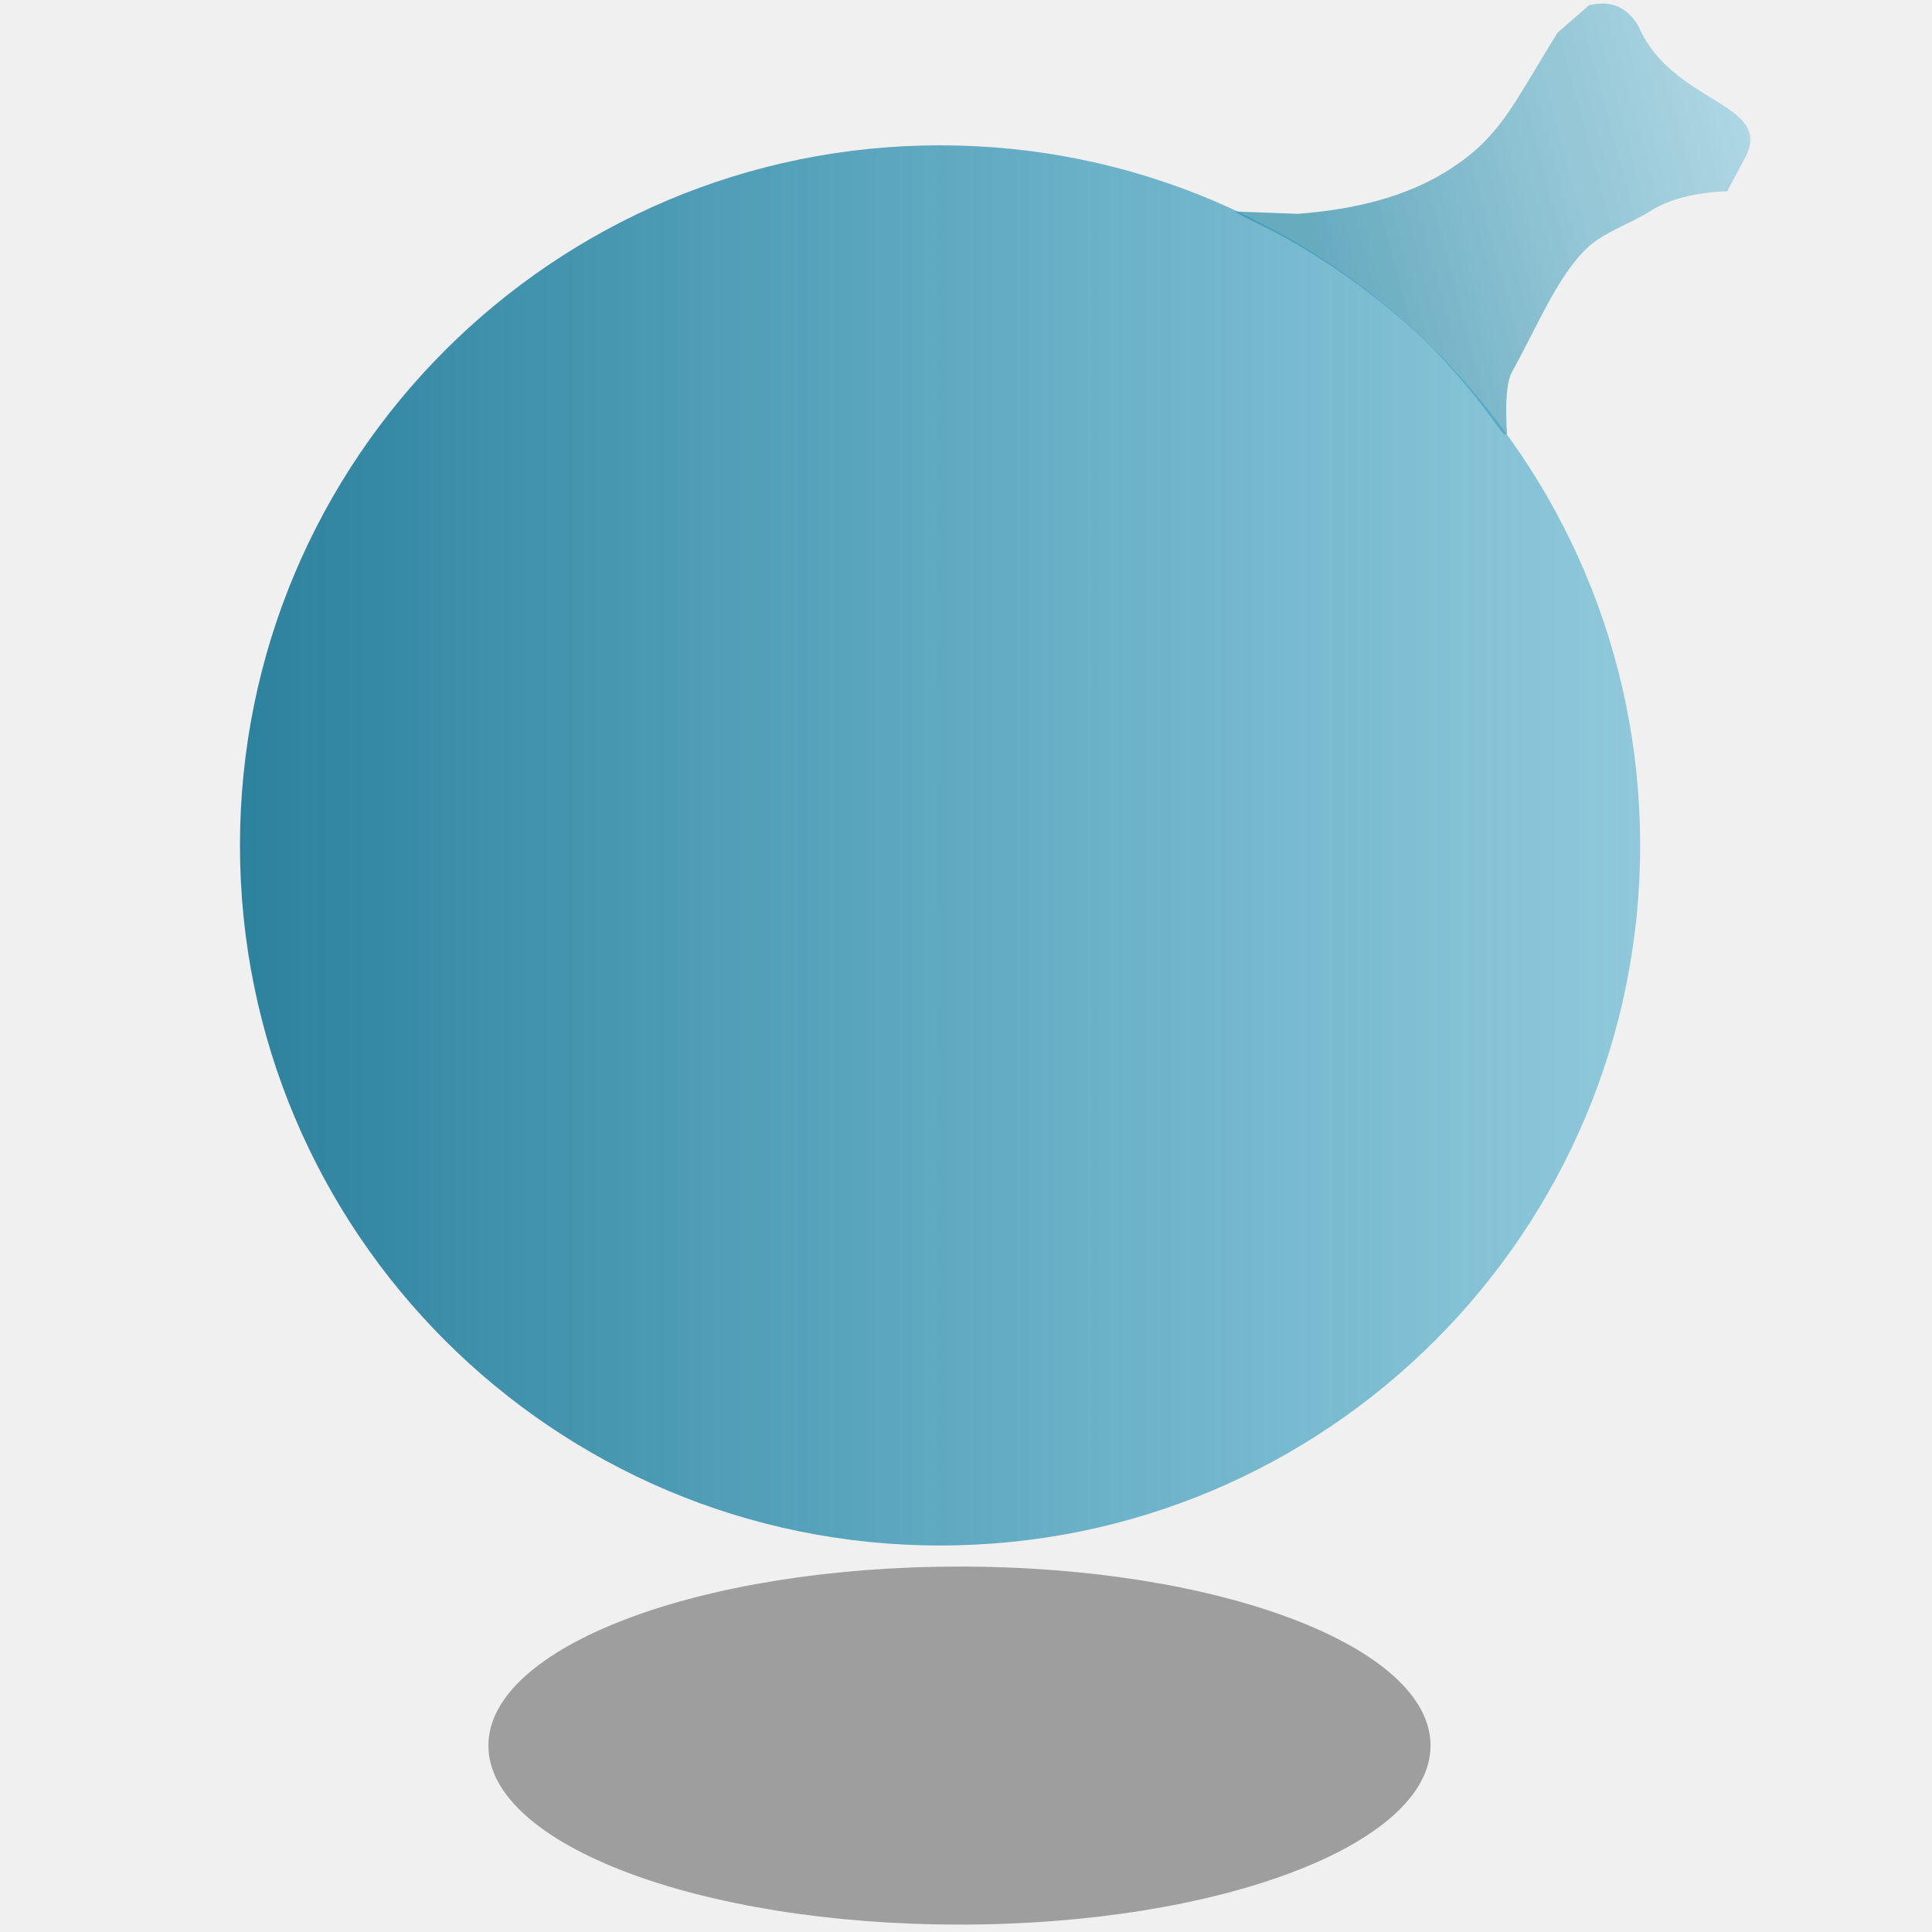
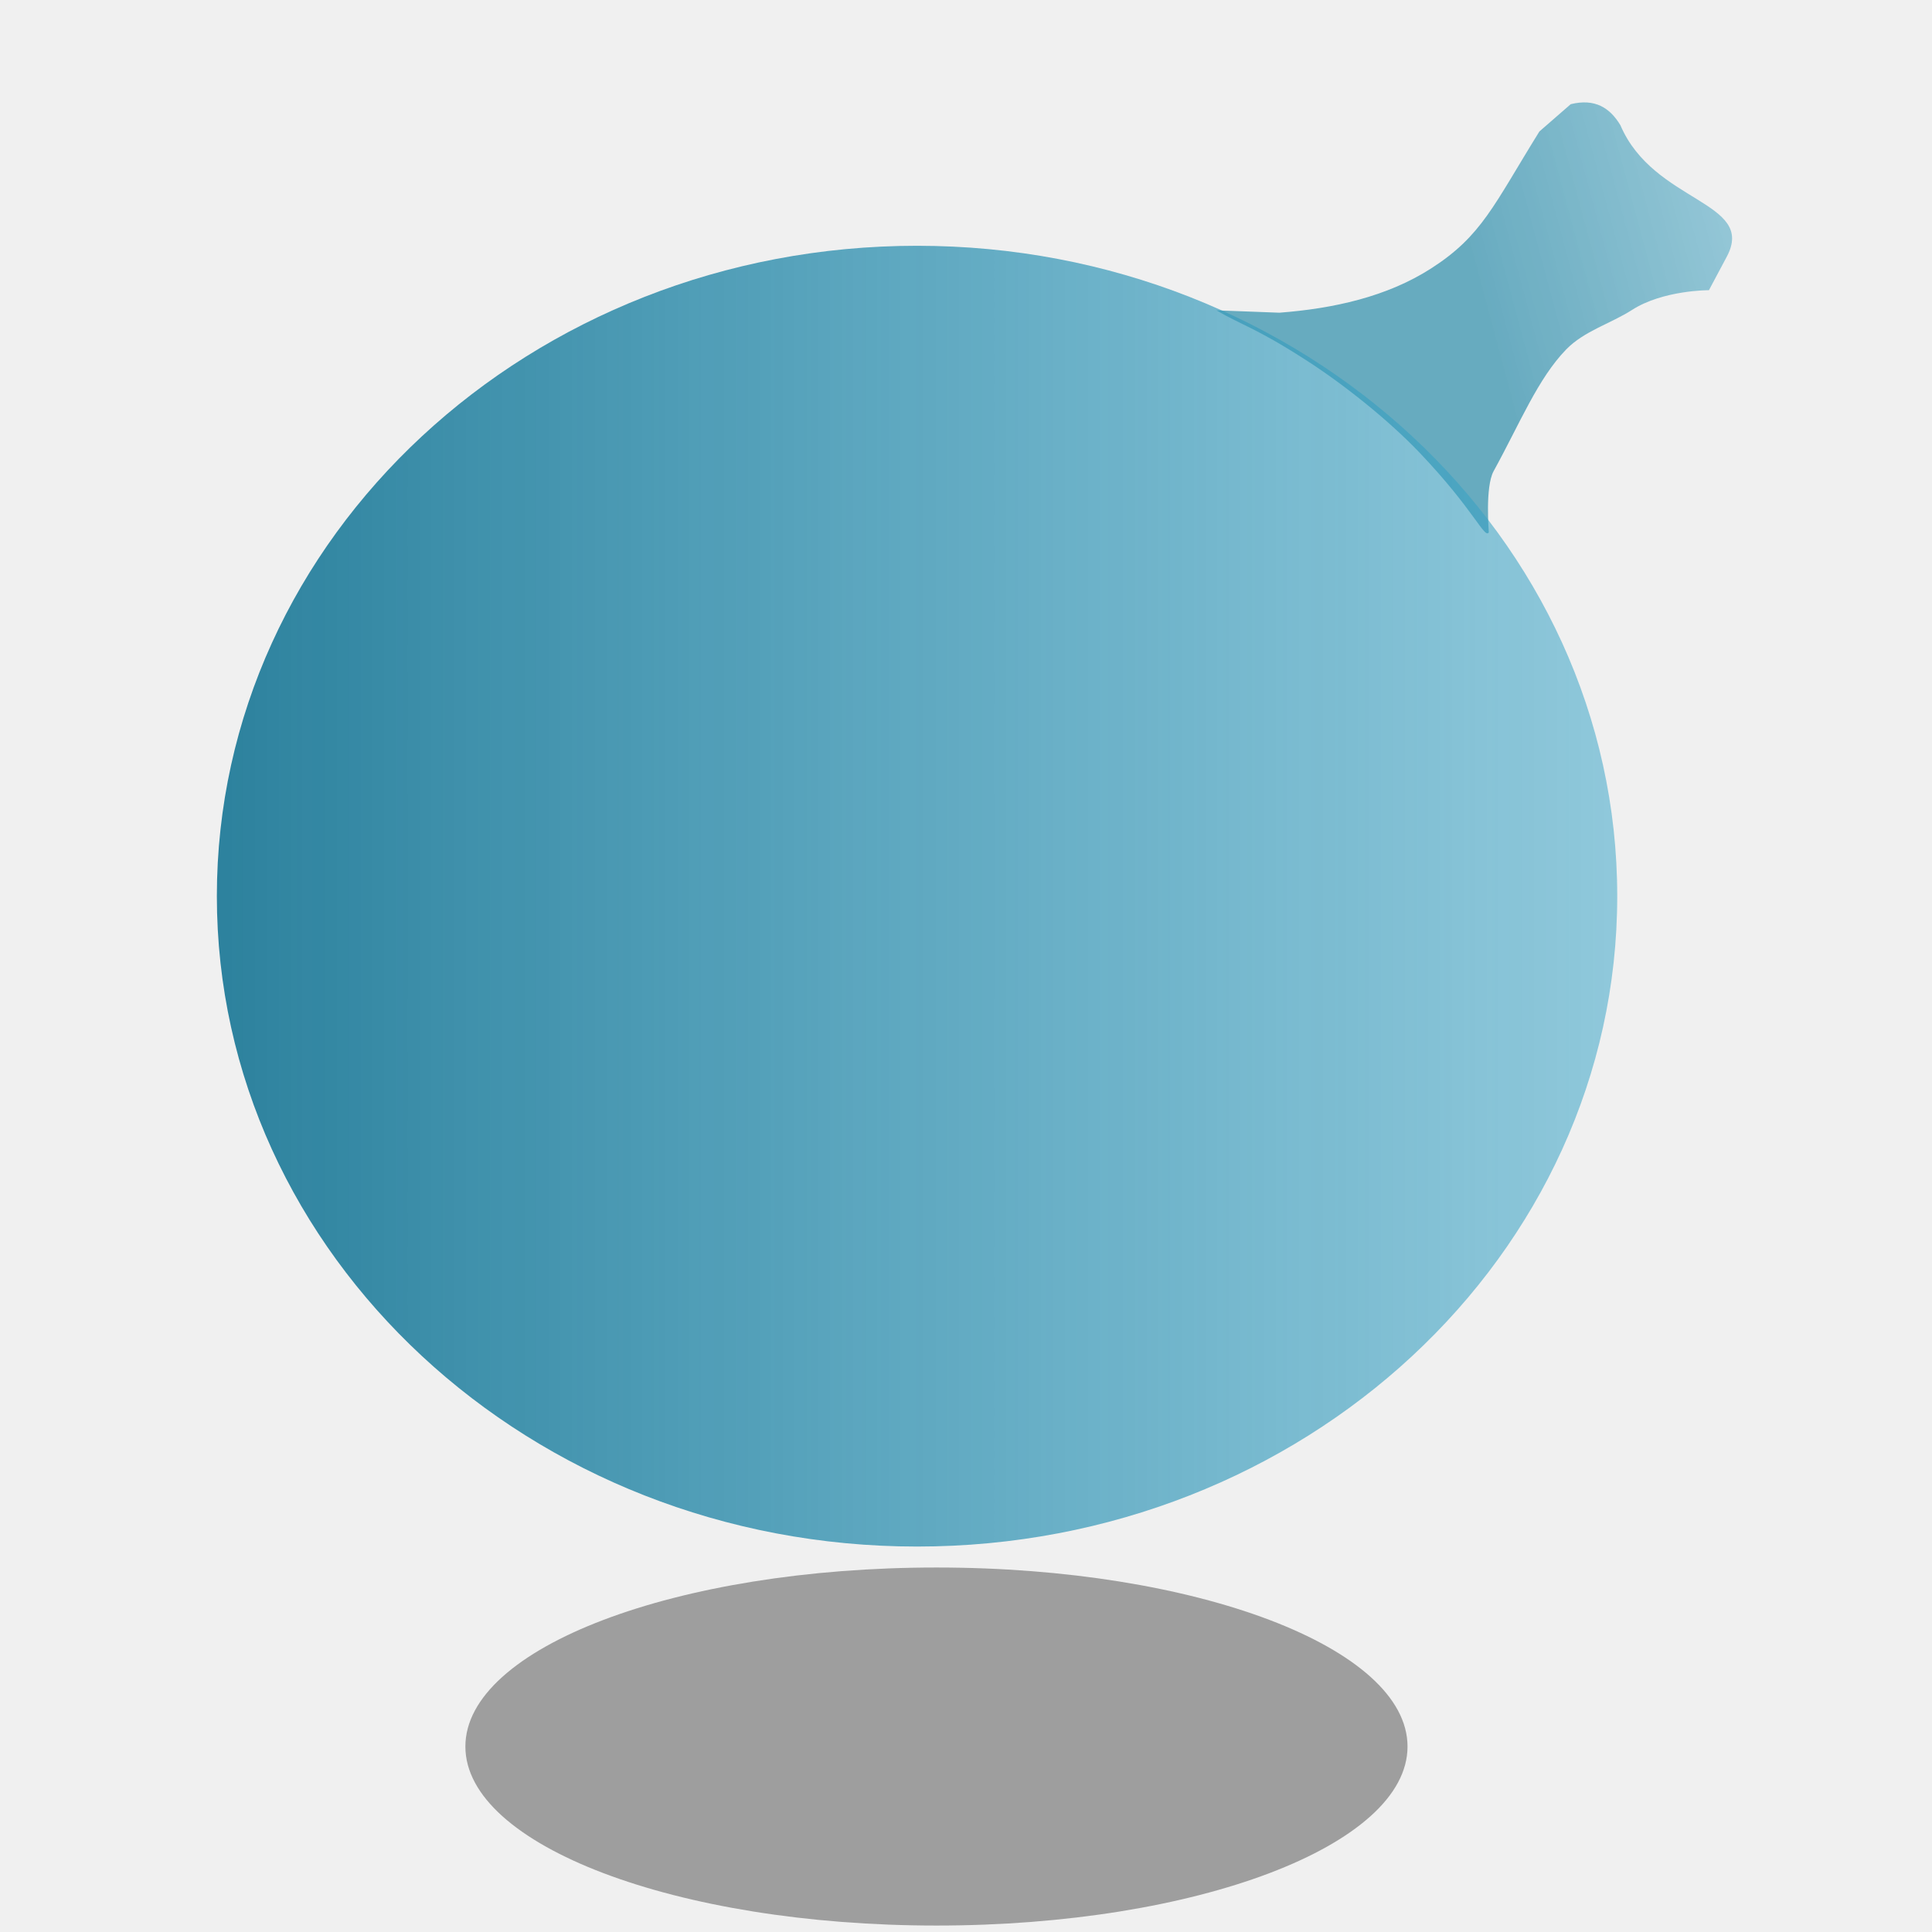
<svg xmlns="http://www.w3.org/2000/svg" xmlns:xlink="http://www.w3.org/1999/xlink" width="1920px" height="1920px" viewBox="0 0 1920 1920" version="1.1" id="SVGRoot">
  <defs id="defs2031">
-     <linearGradient id="linearGradient934">
-       <stop id="stop930" offset="0" style="stop-color:#318fac;stop-opacity:0.717" />
-       <stop id="stop932" offset="1" style="stop-color:#7fc4da;stop-opacity:0.581" />
-     </linearGradient>
-     <linearGradient id="linearGradient926">
-       <stop style="stop-color:#2c819d;stop-opacity:1" offset="0" id="stop922" />
-       <stop style="stop-color:#3aa5c8;stop-opacity:0.53" offset="1" id="stop924" />
-     </linearGradient>
    <linearGradient id="linearGradient894">
      <stop style="stop-color:#000000;stop-opacity:1;" offset="0" id="stop890" />
      <stop style="stop-color:#000000;stop-opacity:0;" offset="1" id="stop892" />
    </linearGradient>
    <linearGradient id="linearGradient886">
      <stop style="stop-color:#000000;stop-opacity:1;" offset="0" id="stop882" />
      <stop style="stop-color:#000000;stop-opacity:0;" offset="1" id="stop884" />
    </linearGradient>
+     <linearGradient xlink:href="#linearGradient886" id="linearGradient888" x1="1410.902" y1="230.003" x2="1543.106" y2="230.003" gradientUnits="userSpaceOnUse" gradientTransform="translate(-9.899495,28.28427)" />
+     <linearGradient xlink:href="#linearGradient894" id="linearGradient896" x1="1255.872" y1="190.166" x2="1420.476" y2="190.166" gradientUnits="userSpaceOnUse" gradientTransform="translate(-9.899495,28.28427)" />
+     <linearGradient xlink:href="#linearGradient878" id="linearGradient920" x1="1362.736" y1="402.738" x2="1854.259" y2="271.051" gradientUnits="userSpaceOnUse" gradientTransform="matrix(0.8706178,0,0,0.8706178,317.831,-92.11036)" />
    <linearGradient id="linearGradient878">
      <stop style="stop-color:#318fac;stop-opacity:0.717" offset="0" id="stop874" />
      <stop style="stop-color:#7fc4da;stop-opacity:0.581" offset="1" id="stop876" />
    </linearGradient>
-     <linearGradient xlink:href="#linearGradient886" id="linearGradient888" x1="1410.902" y1="230.003" x2="1543.106" y2="230.003" gradientUnits="userSpaceOnUse" gradientTransform="translate(-9.899495,28.28427)" />
-     <linearGradient xlink:href="#linearGradient894" id="linearGradient896" x1="1255.872" y1="190.166" x2="1420.476" y2="190.166" gradientUnits="userSpaceOnUse" gradientTransform="translate(-9.899495,28.28427)" />
-     <linearGradient xlink:href="#linearGradient934" id="linearGradient912" x1="1362.736" y1="402.738" x2="1854.259" y2="271.051" gradientUnits="userSpaceOnUse" gradientTransform="matrix(0.8706178,0,0,0.8706178,127.8526,-92.12622)" />
-     <linearGradient xlink:href="#linearGradient878" id="linearGradient920" x1="1362.736" y1="402.738" x2="1854.259" y2="271.051" gradientUnits="userSpaceOnUse" gradientTransform="matrix(0.8706178,0,0,0.8706178,127.8526,-92.12622)" />
-     <linearGradient xlink:href="#linearGradient926" id="linearGradient928" x1="153.689" y1="1036" x2="1758.311" y2="1036" gradientUnits="userSpaceOnUse" gradientTransform="matrix(0.8706178,0,0,0.8706178,101.9091,-61.80397)" />
+     <linearGradient xlink:href="#linearGradient926" id="linearGradient928" x1="153.689" y1="1036" x2="1758.311" y2="1036" gradientUnits="userSpaceOnUse" gradientTransform="matrix(0.8706178,0,0,0.8706178,79.04137,-60.86083)" />
+     <linearGradient id="linearGradient926">
+       <stop style="stop-color:#2c819d;stop-opacity:1" offset="0" id="stop922" />
+       <stop style="stop-color:#3aa5c8;stop-opacity:0.53" offset="1" id="stop924" />
+     </linearGradient>
+     <linearGradient xlink:href="#linearGradient878" id="linearGradient920-6" x1="1362.736" y1="402.738" x2="1854.259" y2="271.051" gradientUnits="userSpaceOnUse" gradientTransform="matrix(0.8706178,0,0,0.8706178,368.1153,195.703)" />
+     <linearGradient xlink:href="#linearGradient926" id="linearGradient928-5" x1="153.689" y1="1036" x2="1758.311" y2="1036" gradientUnits="userSpaceOnUse" gradientTransform="matrix(0.8707974,0,0,0.7823137,78.86965,101.3329)" />
+     <linearGradient xlink:href="#linearGradient878" id="linearGradient920-6-3" x1="1362.736" y1="402.738" x2="1854.259" y2="271.051" gradientUnits="userSpaceOnUse" gradientTransform="matrix(0.8706178,0,0,0.8706178,396.3995,438.9476)" />
+     <linearGradient xlink:href="#linearGradient926" id="linearGradient928-5-5" x1="153.689" y1="1036" x2="1758.311" y2="1036" gradientUnits="userSpaceOnUse" gradientTransform="matrix(0.8709602,0,0,0.7063805,78.71398,240.8108)" />
+     <linearGradient xlink:href="#linearGradient878" id="linearGradient920-6-3-4" x1="1362.736" y1="402.738" x2="1854.259" y2="271.051" gradientUnits="userSpaceOnUse" gradientTransform="matrix(0.8706178,0,0,0.8706178,385.0858,212.6735)" />
+     <linearGradient xlink:href="#linearGradient926" id="linearGradient928-5-5-8" x1="153.689" y1="1036" x2="1758.311" y2="1036" gradientUnits="userSpaceOnUse" gradientTransform="matrix(0.8708011,0,0,0.7805477,78.86607,104.5766)" />
+     <linearGradient xlink:href="#linearGradient878" id="linearGradient920-6-3-4-9" x1="1362.736" y1="402.738" x2="1854.259" y2="271.051" gradientUnits="userSpaceOnUse" gradientTransform="matrix(0.8706178,0,0,0.8706178,327.3178,102.4989)" />
+     <linearGradient xlink:href="#linearGradient926" id="linearGradient928-5-5-8-9" x1="153.689" y1="1036" x2="1758.311" y2="1036" gradientUnits="userSpaceOnUse" gradientTransform="matrix(0.8707425,0,0,0.8088039,78.92209,52.67578)" />
  </defs>
-   <g id="layer1" />
-   <g id="layer2">
-     <ellipse style="opacity:1;vector-effect:none;fill:#000000;fill-opacity:0.342;fill-rule:nonzero;stroke:#ffffff;stroke-width:8.018;stroke-linecap:butt;stroke-linejoin:miter;stroke-miterlimit:4;stroke-dasharray:none;stroke-dashoffset:0;stroke-opacity:0" id="path1859" cx="953.506" cy="1734.738" rx="468.146" ry="177.907" />
-     <path style="opacity:1;vector-effect:none;fill:url(#linearGradient920);fill-opacity:1;fill-rule:nonzero;stroke:url(#linearGradient912);stroke-width:10.819;stroke-linecap:butt;stroke-linejoin:miter;stroke-miterlimit:4;stroke-dasharray:none;stroke-dashoffset:0;stroke-opacity:0" d="m 1429.264,352.007 c -32.332,-33.98 -78.331,-70.161 -114.989,-93.502 -48.938,-31.373 -61.807,-33.403 -87.309,-48.349 l 62.582,2.364 c 53.517,-4.104 106.837,-15.737 150.965,-44.101 50.439,-32.42 61.831,-62.534 107.461,-136.04 l 31.116,-27.087 c 24.219,-5.983 39.029,3.716 49.359,20.881 33.107,77.549 135.182,75.403 105.732,130.673 l -17.747,33.307 v 0 c 0,0 -45.522,-0.249 -76.473,19.638 -20.767,13.343 -47.483,20.854 -65.311,39.178 -28.198,28.981 -45.928,73.243 -72.163,120.962 -8.663,15.757 -4.723,60.386 -4.82,60.825 -4.085,6.978 -14.493,-22.089 -68.404,-78.748 z" id="path872" />
-     <circle style="opacity:1;vector-effect:none;fill:url(#linearGradient928);fill-opacity:1;fill-rule:nonzero;stroke:#000000;stroke-width:5.525;stroke-linecap:butt;stroke-linejoin:miter;stroke-miterlimit:4;stroke-dasharray:none;stroke-dashoffset:0;stroke-opacity:0" id="path850" cx="934.22" cy="840.156" r="695.744" />
+   <g id="layer1" style="display:none">
+     <ellipse style="display:inline;opacity:1;vector-effect:none;fill:#000000;fill-opacity:0.342;fill-rule:nonzero;stroke:#ffffff;stroke-width:8.018;stroke-linecap:butt;stroke-linejoin:miter;stroke-miterlimit:4;stroke-dasharray:none;stroke-dashoffset:0;stroke-opacity:0" id="path1859" cx="930.638" cy="1735.681" rx="468.146" ry="177.907" />
+     <path style="display:inline;opacity:1;vector-effect:none;fill:url(#linearGradient920);fill-opacity:1;fill-rule:nonzero;stroke:url(#linearGradient920);stroke-width:10.819;stroke-linecap:butt;stroke-linejoin:miter;stroke-miterlimit:4;stroke-dasharray:none;stroke-dashoffset:0;stroke-opacity:0" d="m 1406.396,352.95 c -32.332,-33.98 -78.331,-70.161 -114.989,-93.502 -48.938,-31.373 -61.807,-33.403 -87.309,-48.349 l 62.582,2.364 c 53.517,-4.104 106.837,-15.737 150.965,-44.101 50.439,-32.42 61.831,-62.534 107.461,-136.04 l 31.116,-27.087 c 24.219,-5.983 39.029,3.716 49.359,20.881 33.107,77.549 135.182,75.403 105.732,130.673 l -17.747,33.307 v 0 c 0,0 -45.522,-0.249 -76.473,19.638 -20.767,13.343 -47.483,20.854 -65.311,39.178 -28.198,28.981 -45.928,73.243 -72.163,120.962 -8.663,15.757 -4.723,60.386 -4.82,60.825 -4.085,6.978 -14.493,-22.089 -68.404,-78.748 z" id="path872" />
+     <circle style="display:inline;opacity:1;vector-effect:none;fill:url(#linearGradient928);fill-opacity:1;fill-rule:nonzero;stroke:#000000;stroke-width:5.525;stroke-linecap:butt;stroke-linejoin:miter;stroke-miterlimit:4;stroke-dasharray:none;stroke-dashoffset:0;stroke-opacity:0" id="path850" cx="911.352" cy="841.099" r="695.744" />
+   </g>
+   <g id="layer2" style="display:none">
+     <ellipse style="display:inline;opacity:1;vector-effect:none;fill:#000000;fill-opacity:0.342;fill-rule:nonzero;stroke:#ffffff;stroke-width:8.018;stroke-linecap:butt;stroke-linejoin:miter;stroke-miterlimit:4;stroke-dasharray:none;stroke-dashoffset:0;stroke-opacity:0" id="path1859-2" cx="930.638" cy="1735.681" rx="468.146" ry="177.907" />
+     <path style="display:inline;opacity:1;vector-effect:none;fill:url(#linearGradient920-6);fill-opacity:1;fill-rule:nonzero;stroke:url(#linearGradient920-6);stroke-width:10.819;stroke-linecap:butt;stroke-linejoin:miter;stroke-miterlimit:4;stroke-dasharray:none;stroke-dashoffset:0;stroke-opacity:0" d="m 1431.539,496.857 c -32.332,-33.98 -78.331,-70.161 -114.989,-93.502 -48.938,-31.373 -61.807,-33.403 -87.309,-48.349 l 62.582,2.364 c 53.517,-4.104 106.837,-15.737 150.965,-44.101 50.439,-32.42 61.831,-62.534 107.461,-136.04 l 31.116,-27.087 c 24.219,-5.983 39.029,3.716 49.359,20.881 33.107,77.549 135.182,75.403 105.732,130.673 l -17.747,33.307 v 0 c 0,0 -45.522,-0.249 -76.473,19.638 -20.767,13.343 -47.483,20.854 -65.311,39.178 -28.198,28.981 -45.928,73.243 -72.163,120.962 -8.663,15.757 -4.723,60.386 -4.82,60.825 -4.085,6.978 -14.493,-22.089 -68.404,-78.748 z" id="path872-1" />
+     <ellipse style="display:inline;opacity:1;vector-effect:none;fill:url(#linearGradient928-5);fill-opacity:1;fill-rule:nonzero;stroke:#000000;stroke-width:5.237;stroke-linecap:butt;stroke-linejoin:miter;stroke-miterlimit:4;stroke-dasharray:none;stroke-dashoffset:0;stroke-opacity:0" id="path850-8" cx="911.352" cy="911.81" rx="695.887" ry="625.177" />
+   </g>
+   <g id="layer12" style="display:none">
+     <ellipse style="display:inline;opacity:1;vector-effect:none;fill:#000000;fill-opacity:0.342;fill-rule:nonzero;stroke:#ffffff;stroke-width:8.018;stroke-linecap:butt;stroke-linejoin:miter;stroke-miterlimit:4;stroke-dasharray:none;stroke-dashoffset:0;stroke-opacity:0" id="path1859-2-8" cx="930.638" cy="1735.681" rx="468.146" ry="177.907" />
+     <path style="display:inline;opacity:1;vector-effect:none;fill:url(#linearGradient920-6-3);fill-opacity:1;fill-rule:nonzero;stroke:url(#linearGradient920-6-3);stroke-width:10.819;stroke-linecap:butt;stroke-linejoin:miter;stroke-miterlimit:4;stroke-dasharray:none;stroke-dashoffset:0;stroke-opacity:0" d="m 1445.681,618.479 c -32.332,-33.98 -78.331,-70.161 -114.989,-93.502 -48.938,-31.373 -61.807,-33.403 -87.309,-48.349 l 62.582,2.364 c 53.517,-4.104 106.837,-15.737 150.965,-44.101 50.439,-32.42 61.831,-62.534 107.461,-136.04 l 31.116,-27.087 c 24.219,-5.983 39.029,3.716 49.359,20.881 33.107,77.549 135.182,75.403 105.732,130.673 l -17.747,33.307 v 0 c 0,0 -45.522,-0.249 -76.473,19.638 -20.767,13.343 -47.483,20.854 -65.311,39.178 -28.198,28.981 -45.928,73.243 -72.163,120.962 -8.663,15.757 -4.723,60.386 -4.82,60.825 -4.085,6.978 -14.493,-22.089 -68.404,-78.748 z" id="path872-1-4" />
+     <ellipse style="display:inline;opacity:1;vector-effect:none;fill:url(#linearGradient928-5-5);fill-opacity:1;fill-rule:nonzero;stroke:#000000;stroke-width:4.977;stroke-linecap:butt;stroke-linejoin:miter;stroke-miterlimit:4;stroke-dasharray:none;stroke-dashoffset:0;stroke-opacity:0" id="path850-8-3" cx="911.352" cy="972.621" rx="696.017" ry="564.495" />
+   </g>
+   <g id="layer13" style="display:none">
+     <ellipse style="display:inline;opacity:1;vector-effect:none;fill:#000000;fill-opacity:0.342;fill-rule:nonzero;stroke:#ffffff;stroke-width:8.018;stroke-linecap:butt;stroke-linejoin:miter;stroke-miterlimit:4;stroke-dasharray:none;stroke-dashoffset:0;stroke-opacity:0" id="path1859-2-8-0" cx="930.638" cy="1735.681" rx="468.146" ry="177.907" />
+     <path style="display:inline;opacity:1;vector-effect:none;fill:url(#linearGradient920-6-3-4);fill-opacity:1;fill-rule:nonzero;stroke:url(#linearGradient920-6-3-4);stroke-width:10.819;stroke-linecap:butt;stroke-linejoin:miter;stroke-miterlimit:4;stroke-dasharray:none;stroke-dashoffset:0;stroke-opacity:0" d="m 1440.024,505.342 c -32.332,-33.98 -78.331,-70.161 -114.989,-93.502 -48.938,-31.373 -61.807,-33.403 -87.309,-48.349 l 62.582,2.364 c 53.517,-4.104 106.837,-15.737 150.965,-44.101 50.439,-32.42 61.831,-62.534 107.461,-136.04 l 31.116,-27.087 c 24.219,-5.983 39.029,3.716 49.359,20.881 33.107,77.549 135.182,75.403 105.732,130.673 l -17.747,33.307 v 0 c 0,0 -45.522,-0.249 -76.473,19.638 -20.767,13.343 -47.483,20.854 -65.311,39.178 -28.198,28.981 -45.928,73.243 -72.163,120.962 -8.663,15.757 -4.723,60.386 -4.82,60.825 -4.085,6.978 -14.493,-22.089 -68.404,-78.748 z" id="path872-1-4-3" />
+     <ellipse style="display:inline;opacity:1;vector-effect:none;fill:url(#linearGradient928-5-5-8);fill-opacity:1;fill-rule:nonzero;stroke:#000000;stroke-width:5.231;stroke-linecap:butt;stroke-linejoin:miter;stroke-miterlimit:4;stroke-dasharray:none;stroke-dashoffset:0;stroke-opacity:0" id="path850-8-3-3" cx="911.352" cy="913.224" rx="695.89" ry="623.765" />
+   </g>
+   <g id="layer14" style="display:inline">
+     <ellipse style="display:inline;opacity:1;vector-effect:none;fill:#000000;fill-opacity:0.342;fill-rule:nonzero;stroke:#ffffff;stroke-width:8.018;stroke-linecap:butt;stroke-linejoin:miter;stroke-miterlimit:4;stroke-dasharray:none;stroke-dashoffset:0;stroke-opacity:0" id="path1859-2-8-0-2" cx="930.638" cy="1735.681" rx="468.146" ry="177.907" />
+     <path style="display:inline;opacity:1;vector-effect:none;fill:url(#linearGradient920-6-3-4-9);fill-opacity:1;fill-rule:nonzero;stroke:url(#linearGradient920-6-3-4-9);stroke-width:10.819;stroke-linecap:butt;stroke-linejoin:miter;stroke-miterlimit:4;stroke-dasharray:none;stroke-dashoffset:0;stroke-opacity:0" d="m 1411.14,450.255 c -32.332,-33.98 -78.331,-70.161 -114.989,-93.502 -48.938,-31.373 -61.807,-33.403 -87.309,-48.349 l 62.582,2.364 c 53.517,-4.104 106.836,-15.737 150.965,-44.101 50.439,-32.42 61.831,-62.534 107.461,-136.04 l 31.116,-27.087 c 24.219,-5.983 39.029,3.716 49.359,20.881 33.107,77.549 135.182,75.403 105.732,130.673 l -17.747,33.307 v 0 c 0,0 -45.522,-0.249 -76.473,19.638 -20.767,13.343 -47.483,20.854 -65.311,39.178 -28.198,28.981 -45.928,73.243 -72.163,120.962 -8.663,15.757 -4.723,60.386 -4.82,60.825 -4.085,6.978 -14.493,-22.089 -68.404,-78.748 z" id="path872-1-4-3-0" />
+     <ellipse style="display:inline;opacity:1;vector-effect:none;fill:url(#linearGradient928-5-5-8-9);fill-opacity:1;fill-rule:nonzero;stroke:#000000;stroke-width:5.325;stroke-linecap:butt;stroke-linejoin:miter;stroke-miterlimit:4;stroke-dasharray:none;stroke-dashoffset:0;stroke-opacity:0" id="path850-8-3-3-3" cx="911.352" cy="890.597" rx="695.843" ry="646.346" />
  </g>
</svg>
